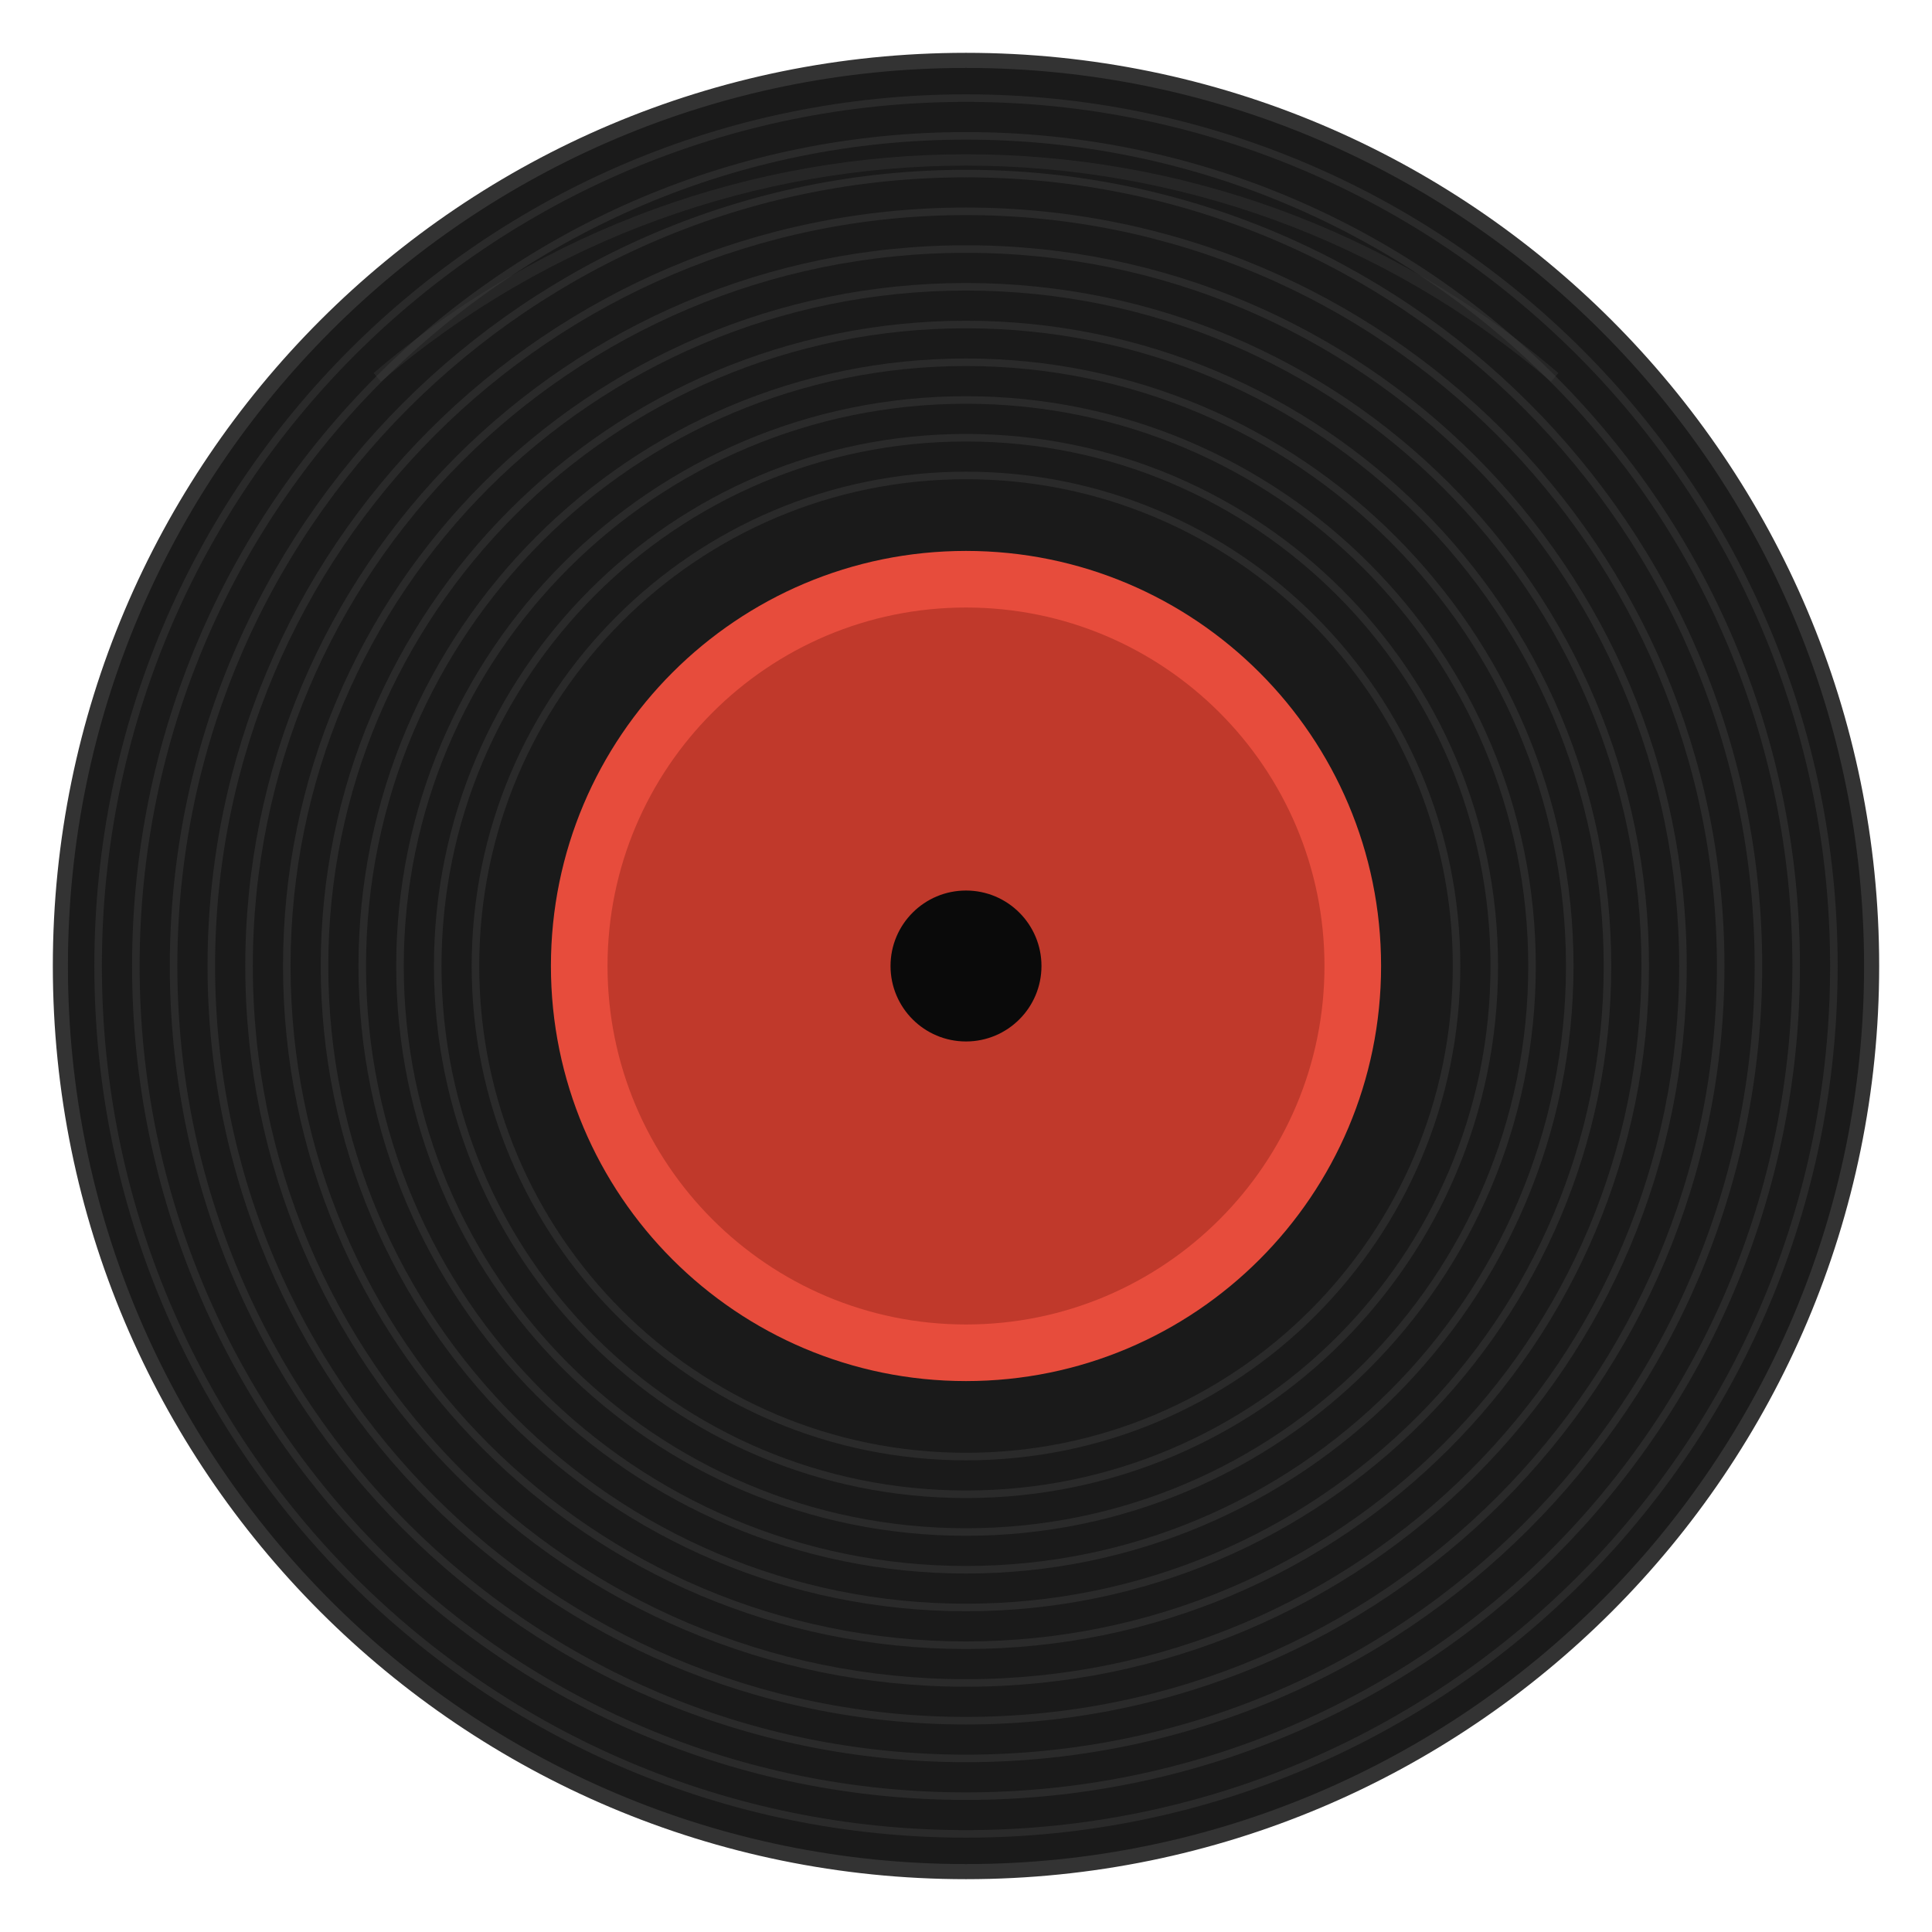
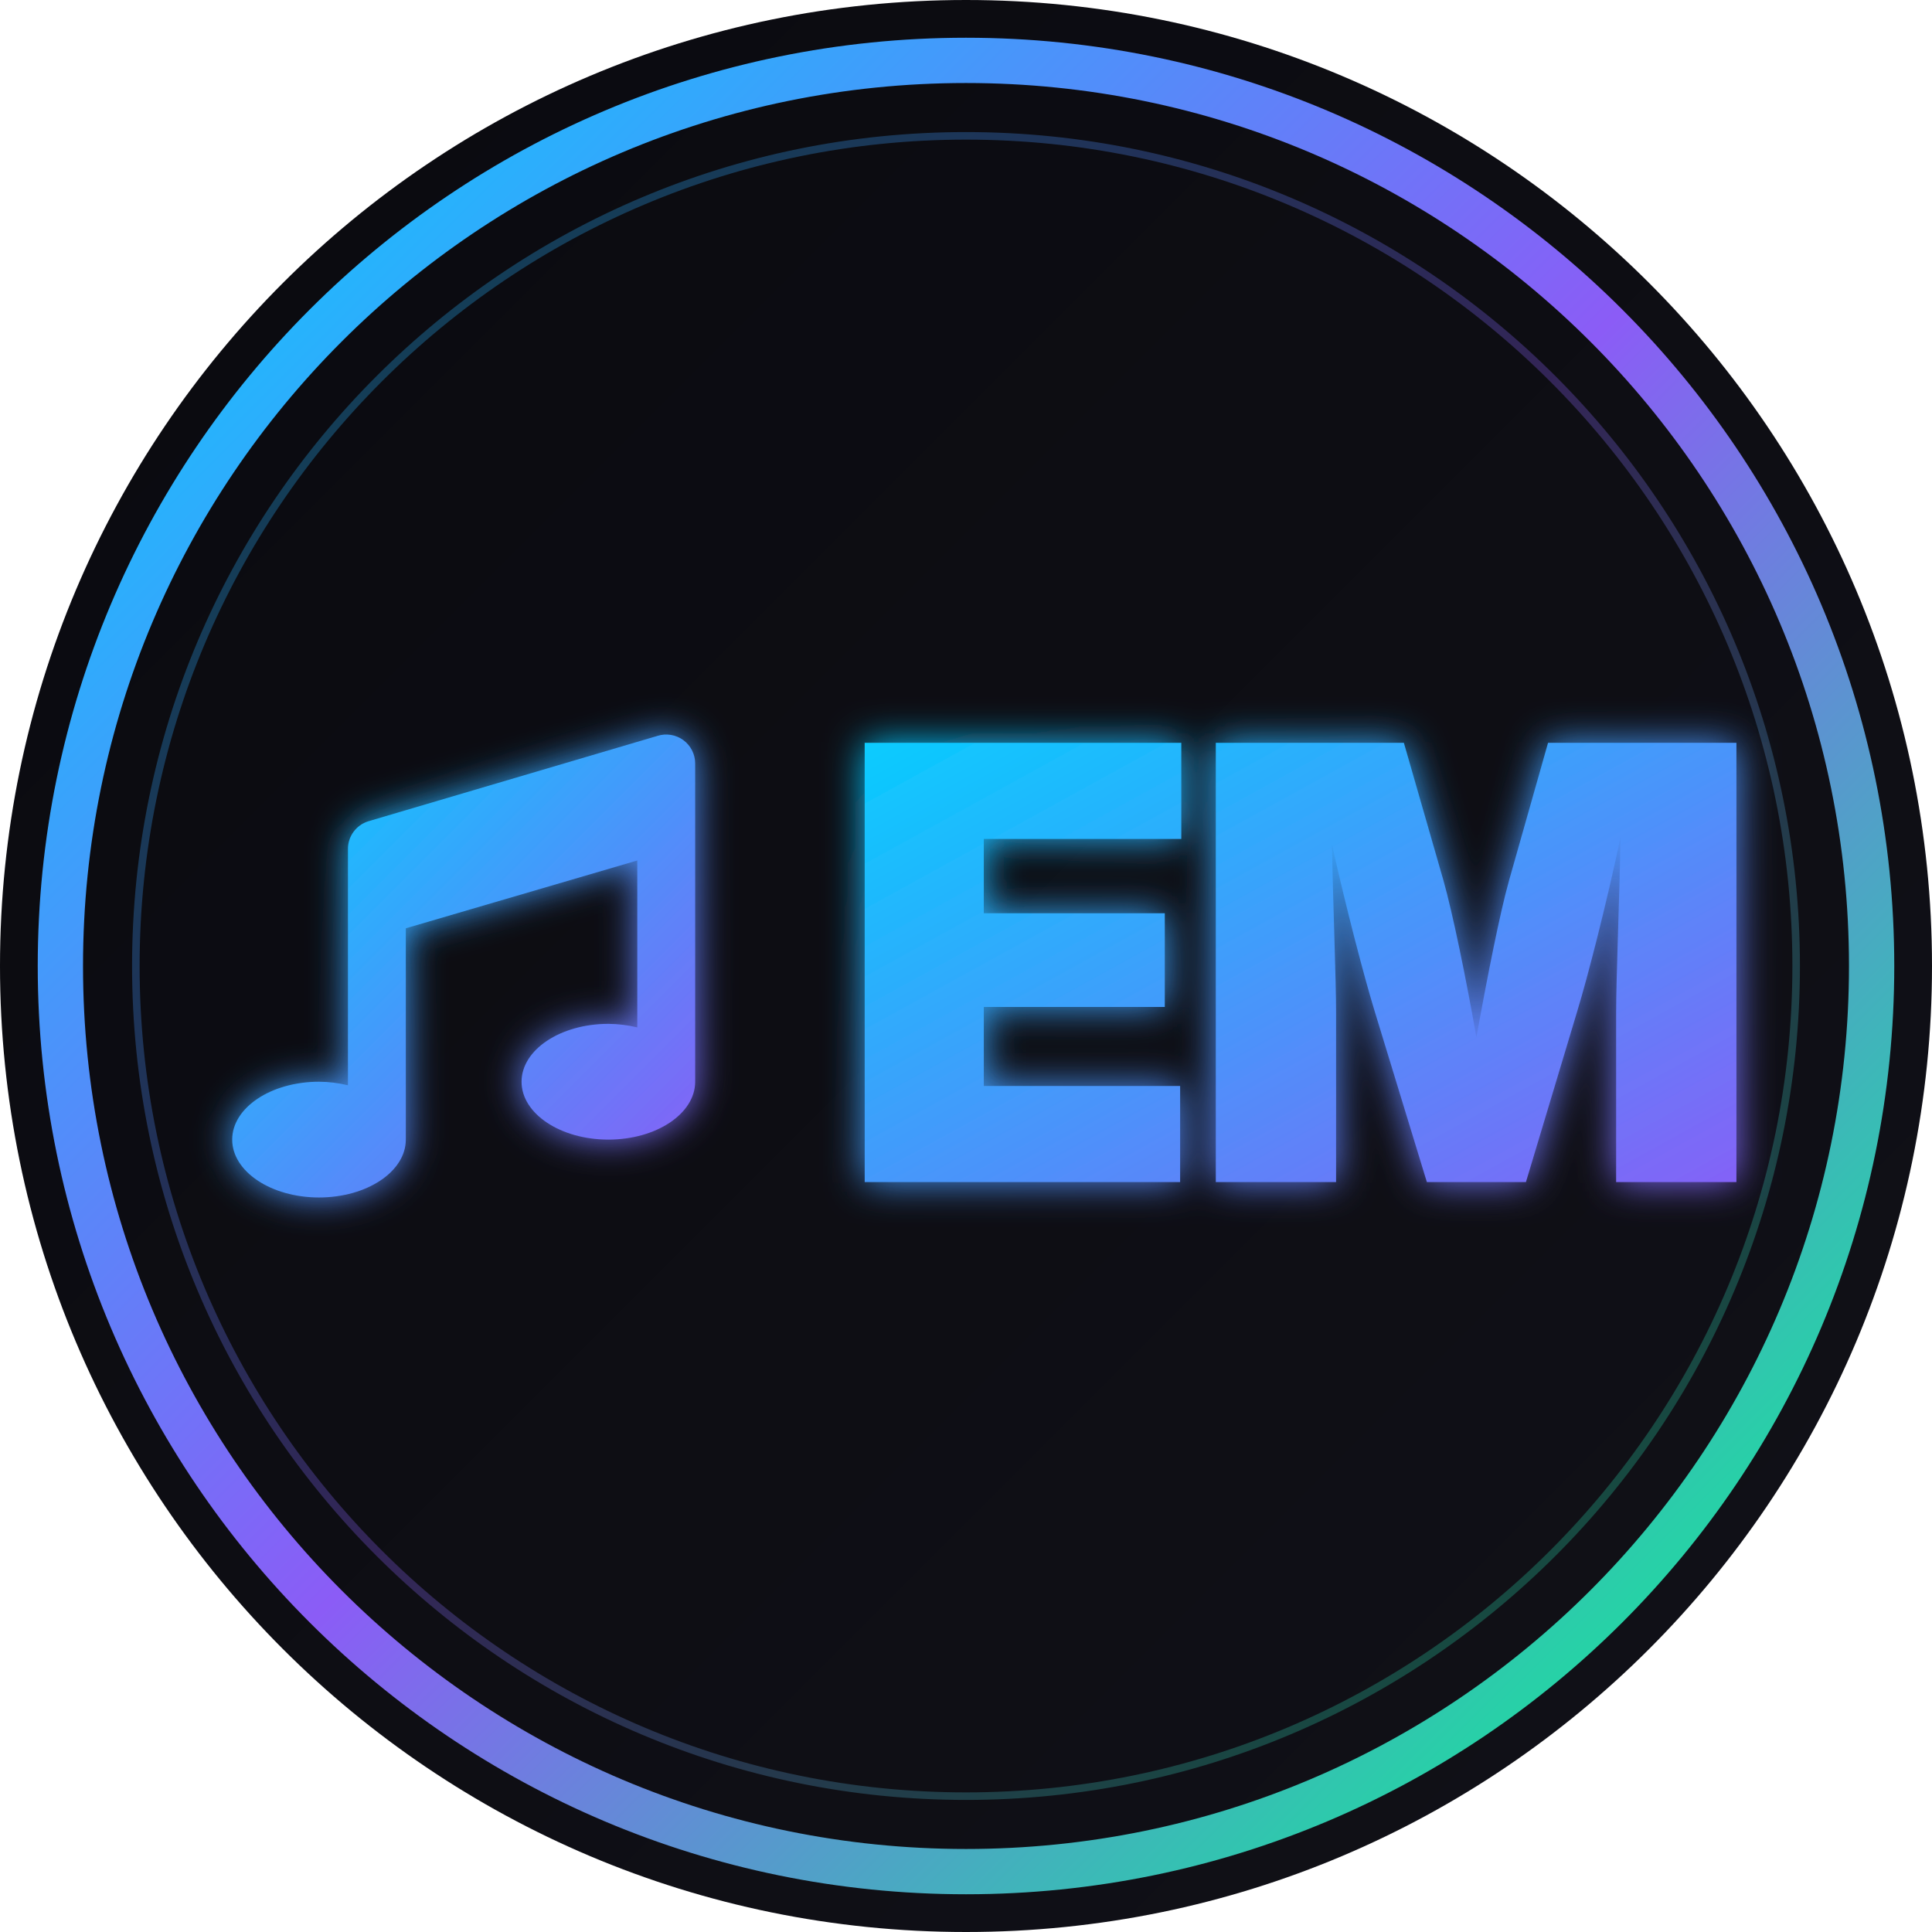
- <svg xmlns="http://www.w3.org/2000/svg" width="512" height="512">
-   <rect width="512" height="512" fill="none" />
-   <circle cx="256" cy="256" r="240" fill="#1a1a1a" />
-   <circle cx="256" cy="256" r="230" fill="none" stroke="#2a2a2a" stroke-width="2" />
-   <circle cx="256" cy="256" r="220" fill="none" stroke="#2a2a2a" stroke-width="2" />
-   <circle cx="256" cy="256" r="210" fill="none" stroke="#2a2a2a" stroke-width="2" />
-   <circle cx="256" cy="256" r="200" fill="none" stroke="#2a2a2a" stroke-width="2" />
-   <circle cx="256" cy="256" r="190" fill="none" stroke="#2a2a2a" stroke-width="2" />
-   <circle cx="256" cy="256" r="180" fill="none" stroke="#2a2a2a" stroke-width="2" />
-   <circle cx="256" cy="256" r="170" fill="none" stroke="#2a2a2a" stroke-width="2" />
-   <circle cx="256" cy="256" r="160" fill="none" stroke="#2a2a2a" stroke-width="2" />
-   <circle cx="256" cy="256" r="150" fill="none" stroke="#2a2a2a" stroke-width="2" />
-   <circle cx="256" cy="256" r="140" fill="none" stroke="#2a2a2a" stroke-width="2" />
-   <circle cx="256" cy="256" r="130" fill="none" stroke="#2a2a2a" stroke-width="2" />
-   <circle cx="256" cy="256" r="110" fill="#e74c3c" />
-   <circle cx="256" cy="256" r="95" fill="#c0392b" />
-   <circle cx="256" cy="256" r="20" fill="#0a0a0a" />
-   <circle cx="256" cy="256" r="240" fill="none" stroke="#333" stroke-width="4" />
-   <path d="M 100 100 A 240 240 0 0 1 412 100" fill="none" stroke="#444" stroke-width="3" opacity="0.3" />
+ <svg xmlns="http://www.w3.org/2000/svg" xmlns:xlink="http://www.w3.org/1999/xlink" width="512" height="512" viewBox="0 0 512 512" version="1.1" id="svg11">
+   <defs id="defs8">
+     <linearGradient id="bgGradient" x1="0%" y1="0%" x2="100%" y2="100%">
+       <stop offset="0%" style="stop-color:#0a0a0f;stop-opacity:1" id="stop1" />
+       <stop offset="100%" style="stop-color:#111118;stop-opacity:1" id="stop2" />
+     </linearGradient>
+     <linearGradient id="borderGradient" x1="0%" y1="0%" x2="100%" y2="100%">
+       <stop offset="0%" style="stop-color:#00d4ff;stop-opacity:1" id="stop3" />
+       <stop offset="50%" style="stop-color:#8b5cf6;stop-opacity:1" id="stop4" />
+       <stop offset="100%" style="stop-color:#00ff88;stop-opacity:1" id="stop5" />
+     </linearGradient>
+     <linearGradient id="iconGradient" x1="0%" y1="0%" x2="100%" y2="100%">
+       <stop offset="0%" style="stop-color:#00d4ff;stop-opacity:1" id="stop6" />
+       <stop offset="100%" style="stop-color:#8b5cf6;stop-opacity:1" id="stop7" />
+     </linearGradient>
+     <filter id="glow" x="-0.094" y="-0.105" width="1.188" height="1.21">
+       <feGaussianBlur stdDeviation="5" result="coloredBlur" id="feGaussianBlur7" />
+       <feMerge id="feMerge8">
+         <feMergeNode in="coloredBlur" id="feMergeNode7" />
+         <feMergeNode in="SourceGraphic" id="feMergeNode8" />
+       </feMerge>
+     </filter>
+     <linearGradient xlink:href="#iconGradient" id="linearGradient11" x1="0" y1="0.03" x2="511.985" y2="512.015" gradientTransform="scale(1.000029,0.9999709)" gradientUnits="userSpaceOnUse" />
+     <linearGradient xlink:href="#iconGradient" id="linearGradient12" x1="208.997" y1="247.346" x2="395.76" y2="434.109" gradientTransform="matrix(1.348164,0,0,0.7417493,-68.3466,3.265632)" gradientUnits="userSpaceOnUse" />
+   </defs>
+   <circle cx="256" cy="256" r="256" fill="url(#bgGradient)" id="circle8" />
+   <circle cx="256" cy="256" r="240" fill="none" stroke="url(#borderGradient)" stroke-width="12" id="circle9" />
+   <circle cx="256" cy="256" r="220" fill="none" stroke="url(#borderGradient)" stroke-width="2" opacity="0.3" id="circle10" />
+   <g transform="matrix(0.9585226,0,0,0.9585226,61.53599,194.651)" filter="url(#glow)" id="g10">
+     <path d="M 470.38,1.51 150.41,96 A 32,32 0 0 0 128,126.51 V 387.92 A 139,139 0 0 0 96,384 c -53,0 -96,28.66 -96,64 0,35.34 43,64 96,64 53,0 96,-28.66 96,-64 V 214.32 l 256,-75 V 323.93 A 139,139 0 0 0 416,320 c -53,0 -96,28.66 -96,64 0,35.34 43,64 96,64 53,0 96,-28.65 96,-64 V 32 A 32,32 0 0 0 470.38,1.51 Z" fill="url(#iconGradient)" transform="scale(0.25)" id="path10" style="fill:url(#linearGradient11)" />
+   </g>
+   <text x="221.653" y="313.266" font-family="Inter, '-apple-system', BlinkMacSystemFont, 'Segoe UI', Arial, sans-serif" font-size="160px" font-weight="900" fill="url(#iconGradient)" filter="url(#glow)" letter-spacing="-5" id="text10" style="fill:url(#linearGradient12)">EM</text>
</svg>
